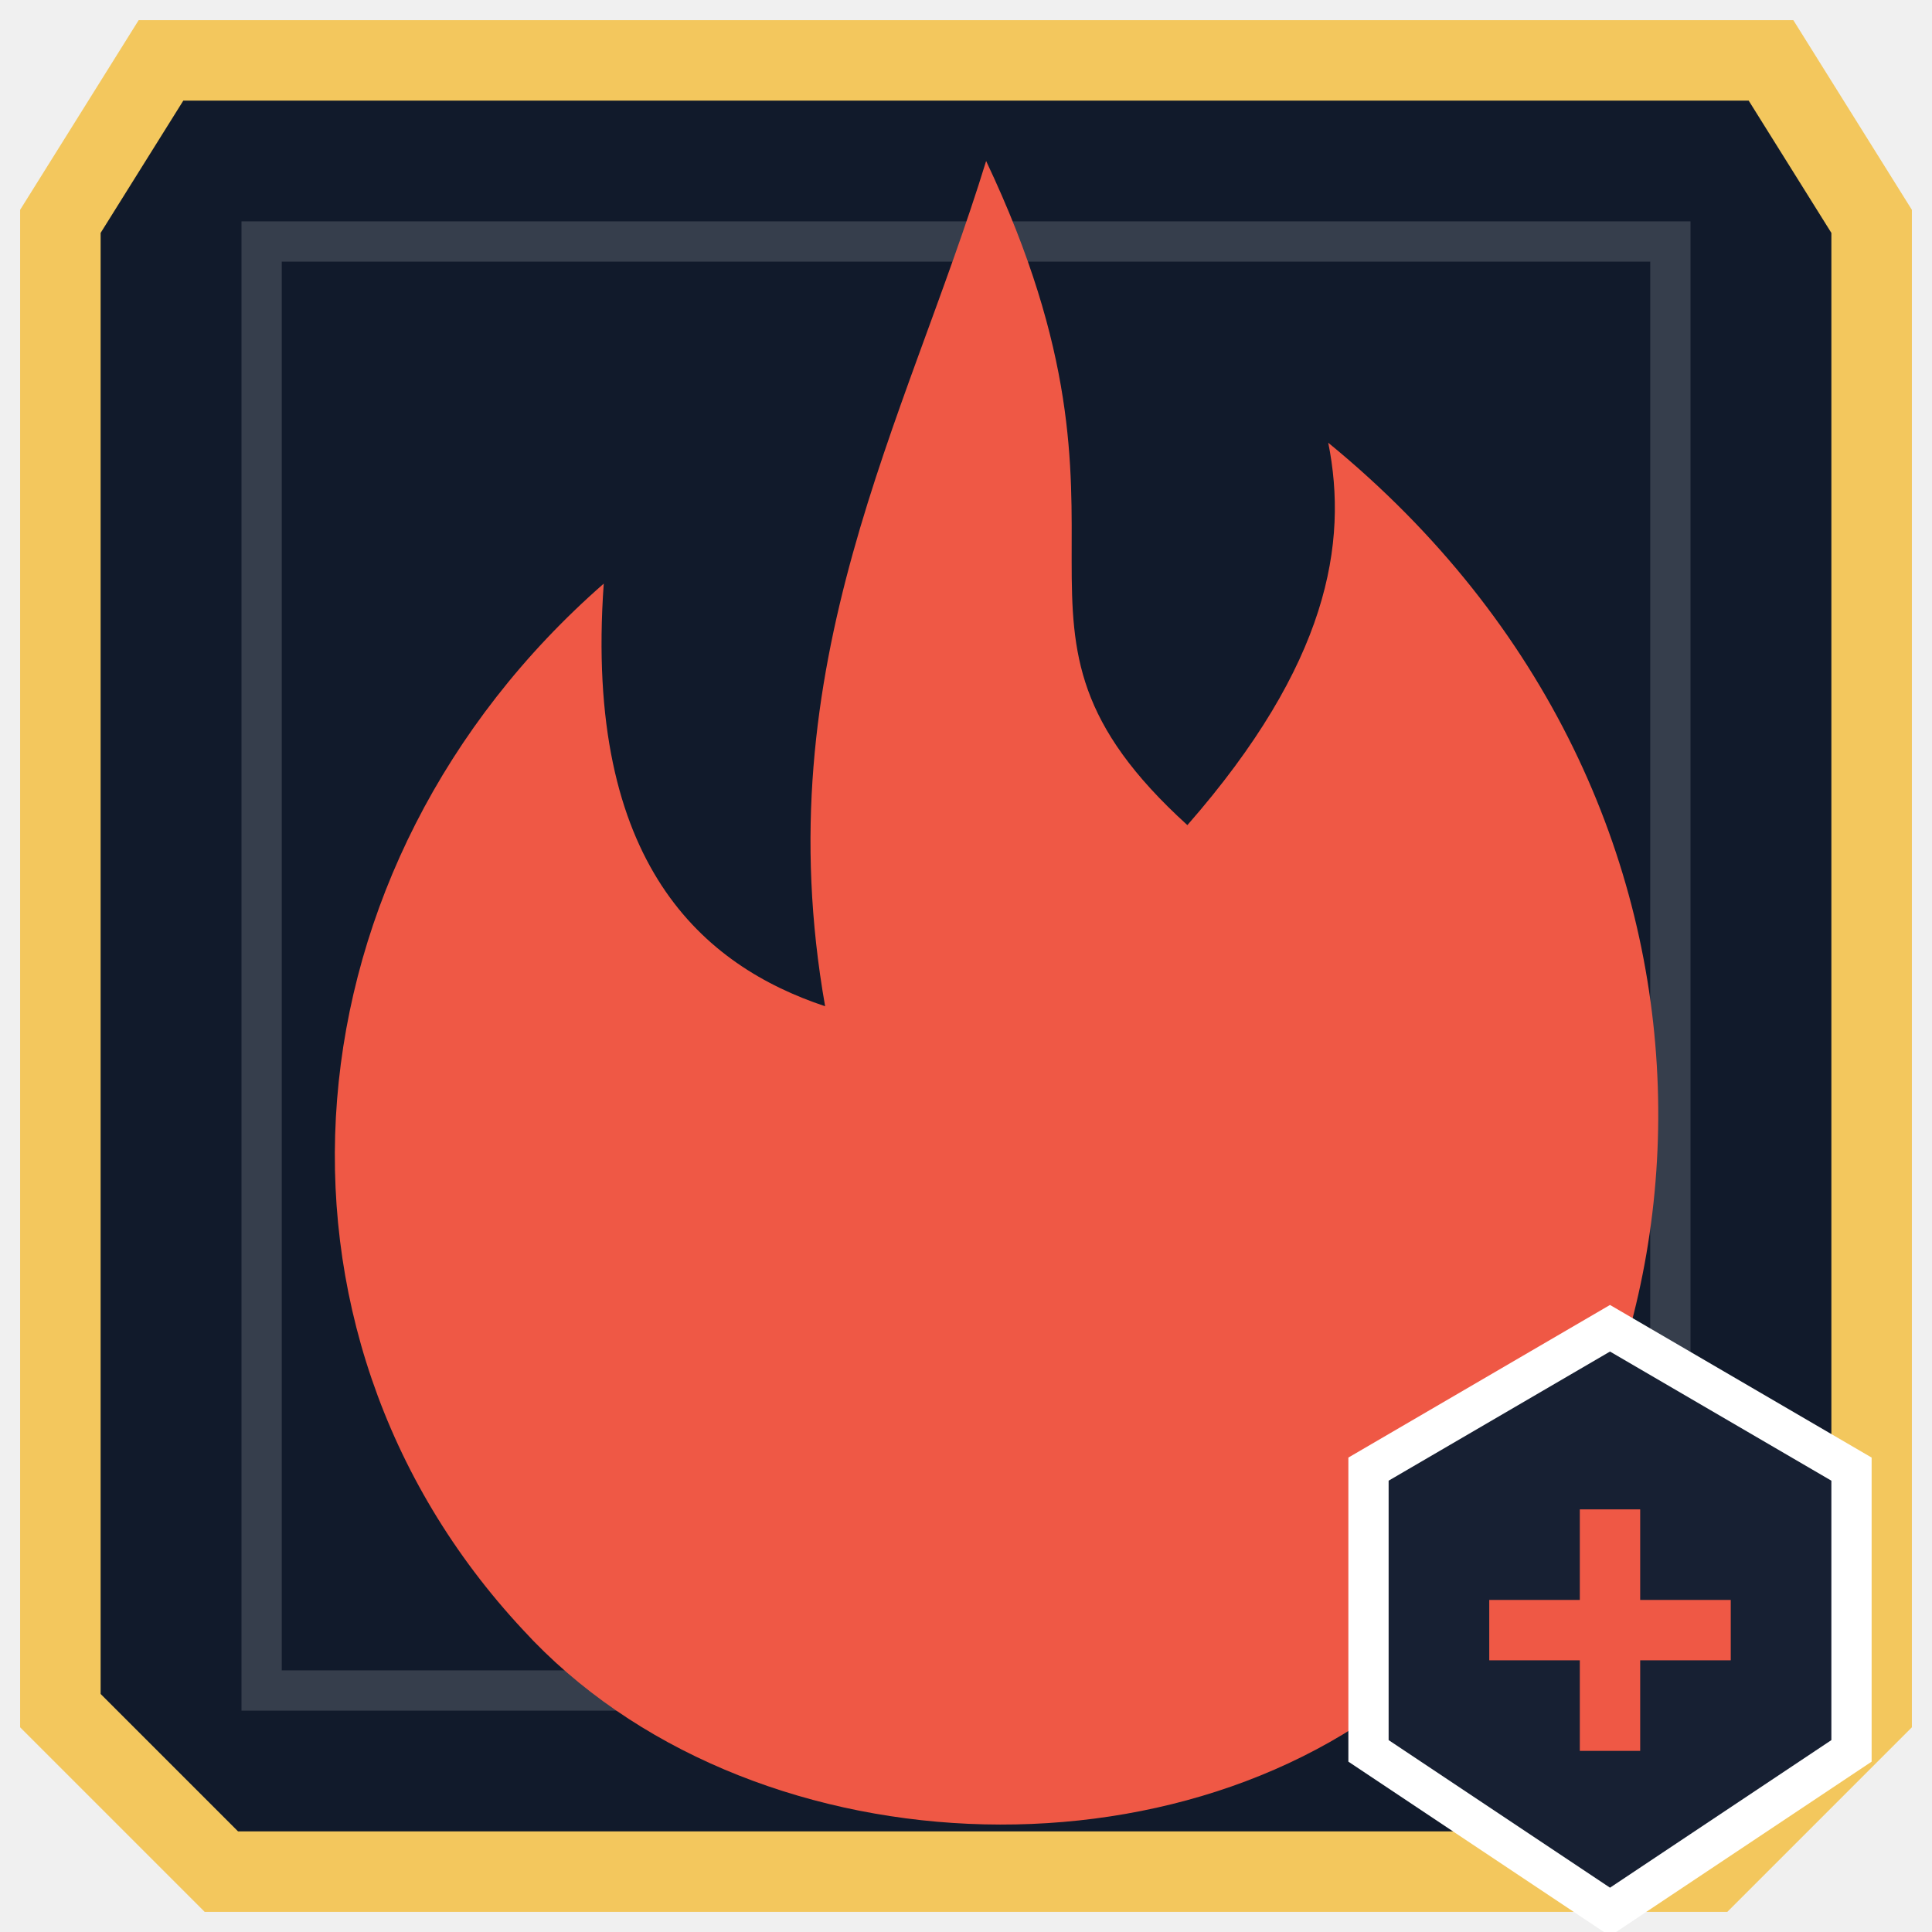
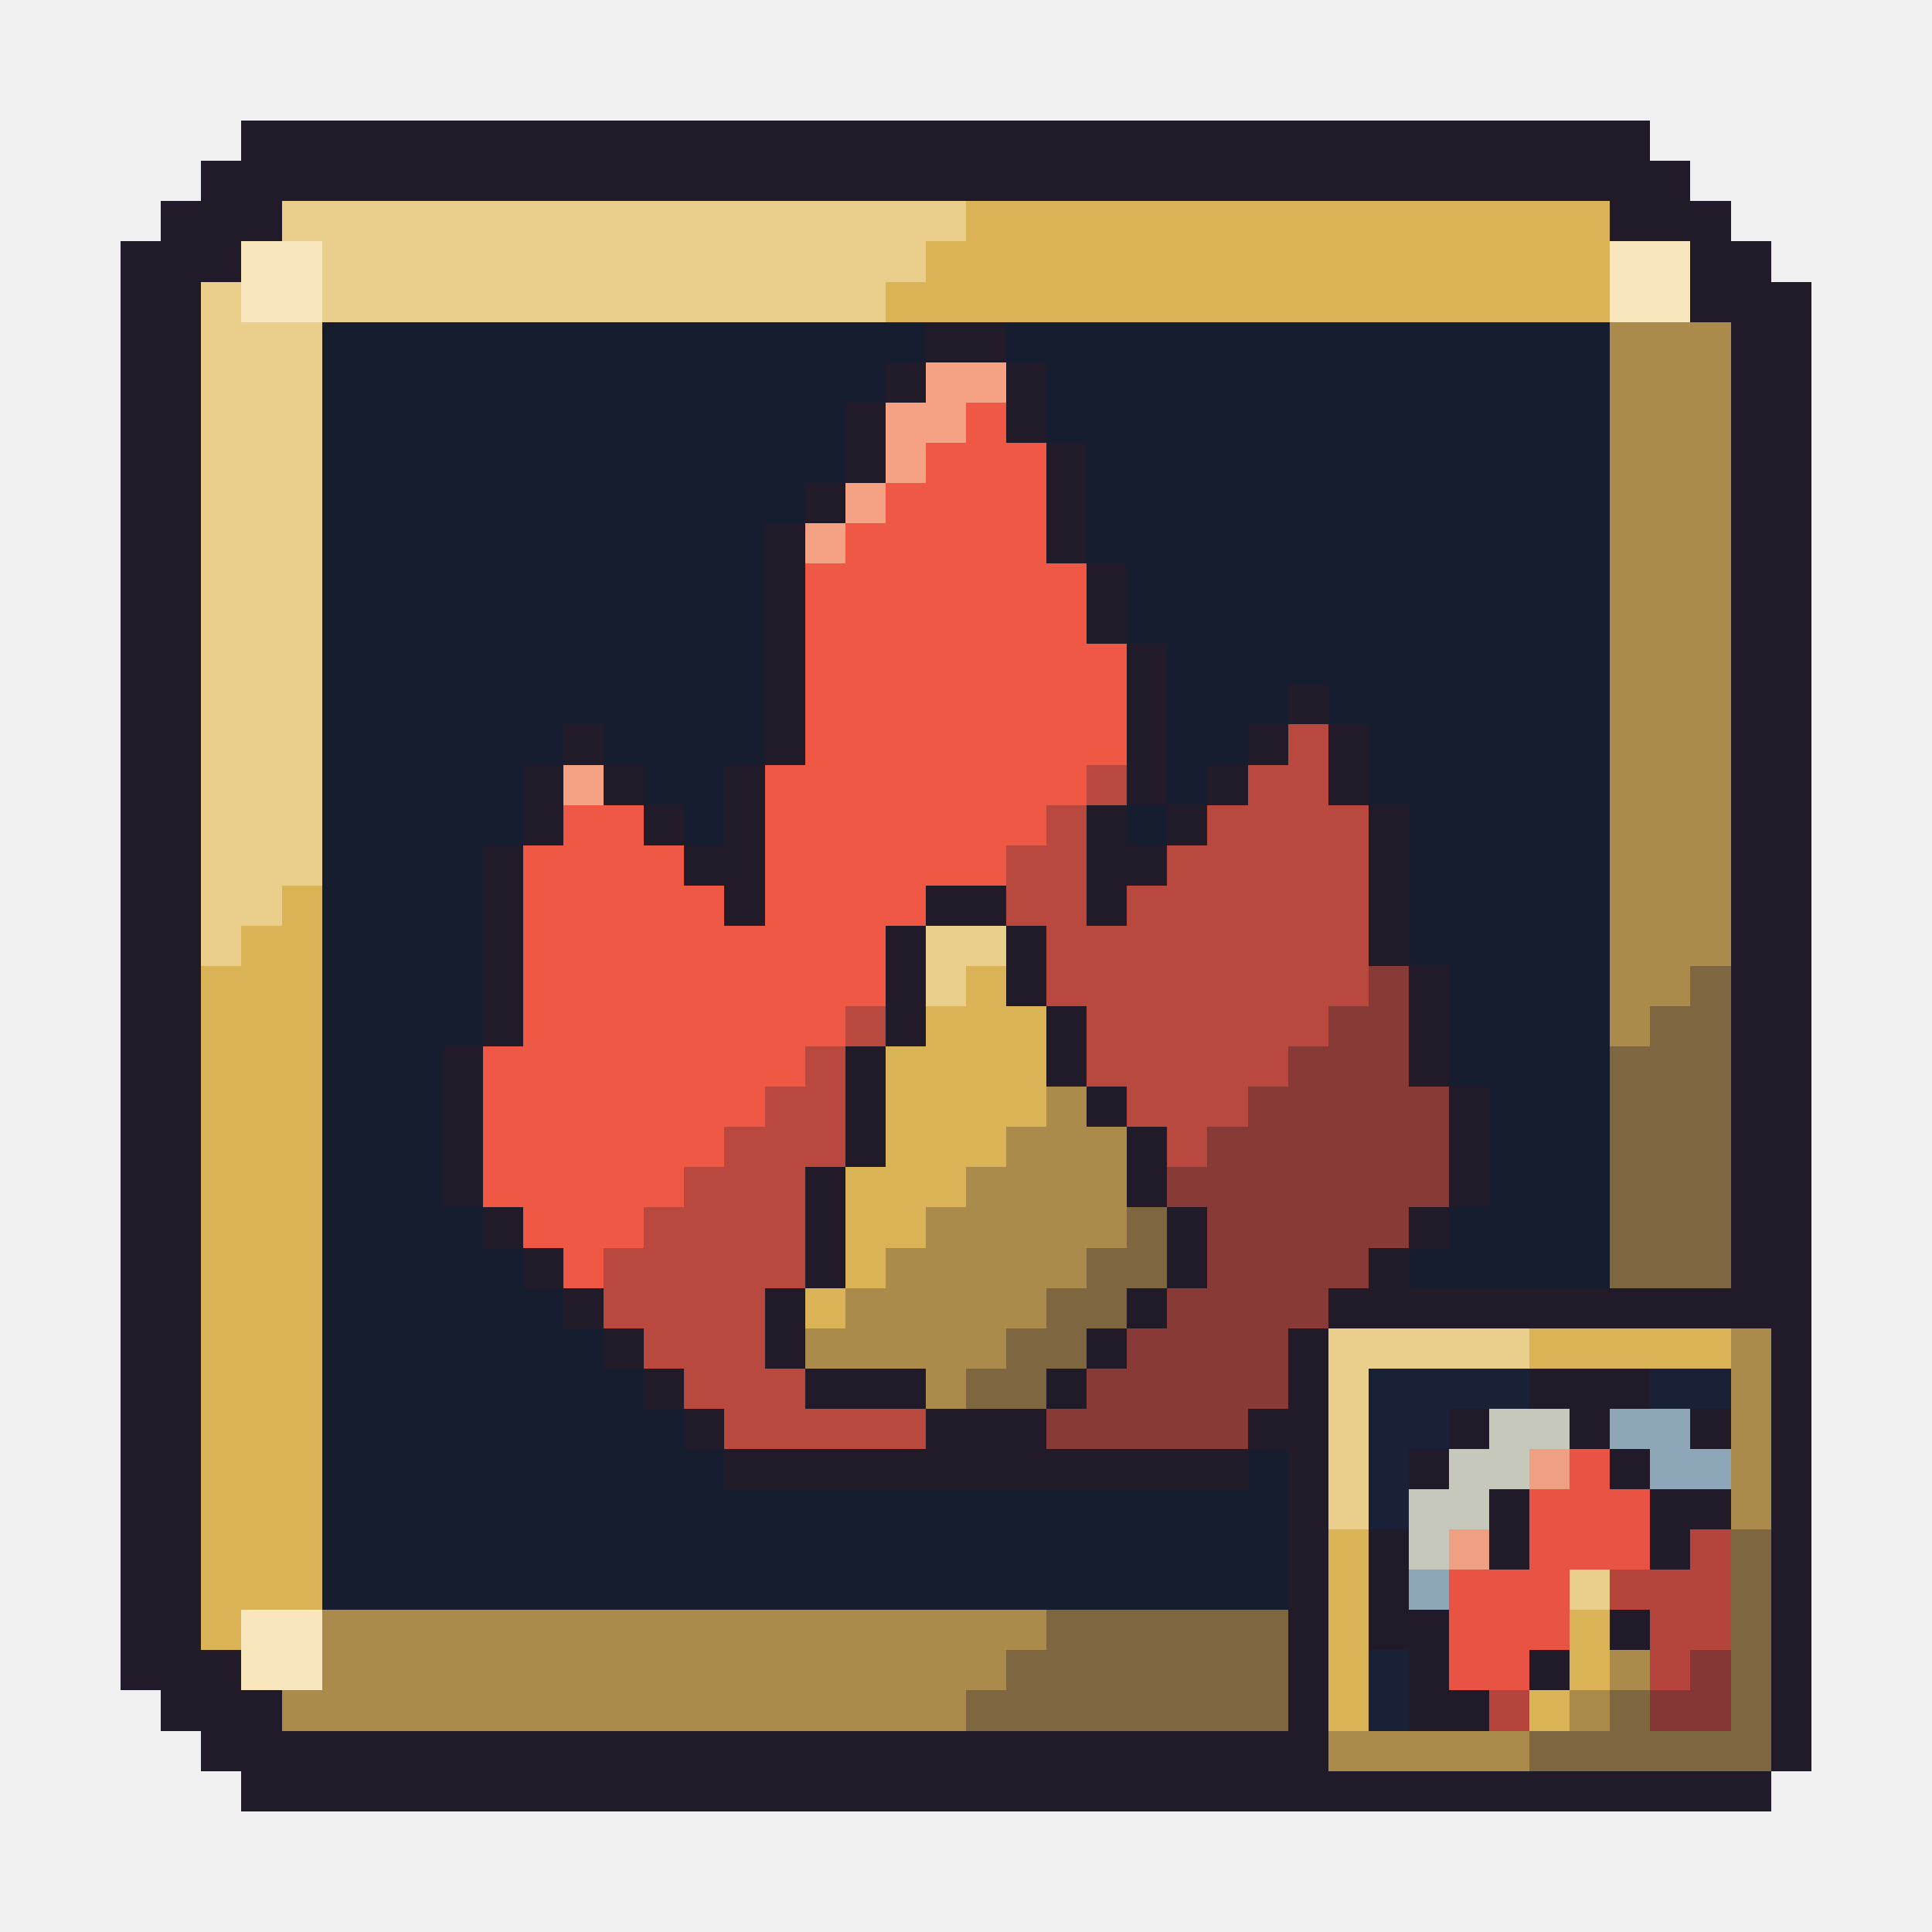
- <svg xmlns="http://www.w3.org/2000/svg" viewBox="0 0 96 96" role="img">
-   <path d="M8 3h80l5 8v74l-8 8H11l-8-8V11z" fill="#111a2b" stroke="#f3c75d" stroke-width="4" />
-   <path d="M13 12h70v72H13z" fill="none" stroke="#ffffff" stroke-opacity=".16" stroke-width="2" />
-   <path fill="#ef5845" d="M49 8c9 19-1 23 10 33 7-8 8-14 7-19 22 18 20 47 5 61-12 11-34 10-45-2-14-15-12-38 4-52-1 14 5 19 11 21-3-17 4-29 8-42Z" />
-   <g transform="translate(66 66)">
-     <path d="m14 0 12 7v14l-12 8L2 21V7z" fill="#172033" stroke="#fff" stroke-width="2" />
-     <path d="M8 15h12M14 9v12" stroke="#ef5845" stroke-width="3" />
-   </g>
+ <svg xmlns="http://www.w3.org/2000/svg" width="96" height="96" viewBox="0 0 96 96" shape-rendering="crispEdges">
+   <path fill="#211b29" d="M12 6h70v2H12zM10 8h74v2H10zM8 10h6v2H8zM80 10h6v2H80zM6 12h6v2H6zM84 12h4v2H84zM6 14h4v68H6zM84 14h6v2H84zM46 16h4v2H46zM86 16h4v48H86zM44 18h2v2H44zM50 18h2v4H50zM42 20h2v4H42zM52 22h2v6H52zM40 24h2v2H40zM38 26h2v12H38zM54 28h2v4H54zM56 32h2v8H56zM64 34h2v2H64zM28 36h2v2H28zM62 36h2v2H62zM66 36h2v4H66zM26 38h2v4H26zM30 38h2v2H30zM36 38h2v4H36zM60 38h2v2H60zM32 40h2v2H32zM54 40h2v2H54zM58 40h2v2H58zM68 40h2v8H68zM24 42h2v10H24zM34 42h4v2H34zM54 42h4v2H54zM36 44h2v2H36zM46 44h4v2H46zM54 44h2v2H54zM44 46h2v6H44zM50 46h2v4H50zM70 48h2v6H70zM52 50h2v4H52zM22 52h2v8H22zM42 52h2v6H42zM54 54h2v2H54zM72 54h2v6H72zM56 56h2v4H56zM40 58h2v6H40zM24 60h2v2H24zM58 60h2v4H58zM70 60h2v2H70zM26 62h2v2H26zM68 62h2v2H68zM28 64h2v2H28zM38 64h2v4H38zM56 64h2v2H56zM66 64h24v2H66zM30 66h2v2H30zM54 66h2v2H54zM64 66h2v4H64zM88 66h2v22H88zM32 68h2v2H32zM40 68h6v2H40zM52 68h2v2H52zM76 68h6v2H76zM34 70h2v2H34zM46 70h6v2H46zM62 70h4v2H62zM72 70h2v2H72zM78 70h2v2H78zM84 70h2v2H84zM36 72h26v2H36zM64 72h2v14H64zM70 72h2v2H70zM80 72h2v2H80zM74 74h2v4H74zM82 74h4v2H82zM68 76h2v4H68zM82 76h2v2H82zM68 80h4v2H68zM80 80h2v2H80zM6 82h6v2H6zM70 82h2v2H70zM76 82h2v2H76zM8 84h6v2H8zM70 84h4v2H70zM10 86h56v2H10zM12 88h76v2H12z" />
+   <path fill="#eace8c" d="M14 10h34v2H14zM16 12h30v2H16zM10 14h2v2H10zM16 14h28v2H16zM10 16h6v28H10zM10 44h4v2H10zM10 46h2v2H10zM46 46h4v2H46zM46 48h2v2H46zM66 66h10v2H66zM66 68h2v8H66zM78 78h2v2H78z" />
+   <path fill="#dab357" d="M48 10h32v2H48zM46 12h34v2H46zM44 14h36v2H44zM14 44h2v2H14zM12 46h4v2H12zM10 48h6v32H10zM48 48h2v2H48zM46 50h6v2H46zM44 52h8v4H44zM44 56h6v2H44zM42 58h6v2H42zM42 60h4v2H42zM42 62h2v2H42zM40 64h2v2H40zM76 66h10v2H76zM66 76h2v10H66zM10 80h2v2H10zM78 80h2v4H78zM76 84h2v2H76z" />
+   <path fill="#f8e7bc" d="M12 12h4v4H12zM80 12h4v4H80zM12 80h4v4H12z" />
+   <path fill="#151d2e" d="M16 16h30v2H16zM50 16h30v2H50zM16 18h28v2H16zM52 18h28v4H52zM16 20h26v4H16zM54 22h26v6H54zM16 24h24v2H16zM16 26h22v10H16zM56 28h24v4H56zM58 32h22v2H58zM58 34h6v2H58zM66 34h14v2H66zM16 36h12v2H16zM30 36h8v2H30zM58 36h4v2H58zM68 36h12v4H68zM16 38h10v4H16zM32 38h4v2H32zM58 38h2v2H58zM34 40h2v2H34zM56 40h2v2H56zM70 40h10v8H70zM16 42h8v10H16zM72 48h8v6H72zM16 52h6v8H16zM74 54h6v6H74zM16 60h8v2H16zM72 60h8v2H72zM16 62h10v2H16zM70 62h10v2H70zM16 64h12v2H16zM16 66h14v2H16zM16 68h16v2H16zM16 70h18v2H16zM16 72h20v2H16zM62 72h2v2H62zM16 74h48v6H16z" />
+   <path fill="#aa8b4b" d="M80 16h6v32H80zM80 48h4v2H80zM80 50h2v2H80zM52 54h2v2H52zM50 56h6v2H50zM48 58h8v2H48zM46 60h10v2H46zM44 62h10v2H44zM42 64h10v2H42zM40 66h10v2H40zM86 66h2v10H86zM46 68h2v2H46zM16 80h36v2H16zM16 82h34v2H16zM80 82h2v2H80zM14 84h34v2H14zM78 84h2v2H78zM66 86h10v2H66z" />
+   <path fill="#f4a283" d="M46 18h4v2H46zM44 20h4v2H44zM44 22h2v2H44zM42 24h2v2H42zM40 26h2v2H40zM28 38h2v2H28z" />
+   <path fill="#ef5845" d="M48 20h2v2H48zM46 22h6v2H46zM44 24h8v2H44zM42 26h10v2H42zM40 28h14v4H40zM40 32h16v6H40zM38 38h16v2H38zM28 40h4v2H28zM38 40h14v2H38zM26 42h8v2H26zM38 42h12v2H38zM26 44h10v2H26zM38 44h8v2H38zM26 46h18v4H26zM26 50h16v2H26zM24 52h16v2H24zM24 54h14v2H24zM24 56h12v2H24zM24 58h10v2H24zM26 60h6v2H26zM28 62h2v2H28z" />
+   <path fill="#b9483e" d="M64 36h2v2H64zM54 38h2v2H54zM62 38h4v2H62zM52 40h2v2H52zM60 40h8v2H60zM50 42h4v4H50zM58 42h10v2H58zM56 44h12v2H56zM52 46h16v4H52zM42 50h2v2H42zM54 50h12v2H54zM40 52h2v2H40zM54 52h10v2H54zM38 54h4v2H38zM56 54h6v2H56zM36 56h6v2H36zM58 56h2v2H58zM34 58h6v2H34zM32 60h8v2H32zM30 62h10v2H30zM30 64h8v2H30zM32 66h6v2H32zM34 68h6v2H34zM36 70h10v2H36z" />
+   <path fill="#883a37" d="M68 48h2v2H68zM66 50h4v2H66zM64 52h6v2H64zM62 54h10v2H62zM60 56h12v2H60zM58 58h14v2H58zM60 60h10v2H60zM60 62h8v2H60zM58 64h8v2H58zM56 66h8v2H56zM54 68h10v2H54zM52 70h10v2H52z" />
+   <path fill="#7e6740" d="M84 48h2v2H84zM82 50h4v2H82zM80 52h6v12H80zM56 60h2v2H56zM54 62h4v2H54zM52 64h4v2H52zM50 66h4v2H50zM48 68h4v2H48zM86 76h2v10H86zM52 80h12v2H52zM50 82h14v2H50zM48 84h16v2H48zM80 84h2v2H80zM76 86h12v2H76z" />
+   <path fill="#182136" d="M68 68h8v2H68zM82 68h4v2H82zM68 70h4v2H68zM68 72h2v4H68zM68 82h2v4H68z" />
+   <path fill="#c5c8ba" d="M74 70h4v2H74zM72 72h4v2H72zM70 74h4v2H70zM70 76h2v2H70z" />
+   <path fill="#8da6b8" d="M80 70h4v2H80zM82 72h4v2H82zM70 78h2v2H70z" />
+   <path fill="#f0a082" d="M76 72h2v2H76zM72 76h2v2H72z" />
+   <path fill="#e85343" d="M78 72h2v2H78zM76 74h6v4H76zM72 78h6v4H72zM72 82h4v2H72z" />
+   <path fill="#b4443c" d="M84 76h2v2H84zM80 78h6v2H80zM82 80h4v2H82zM82 82h2v2H82zM74 84h2v2H74z" />
+   <path fill="#853736" d="M84 82h2v2H84zM82 84h4v2H82z" />
</svg>
